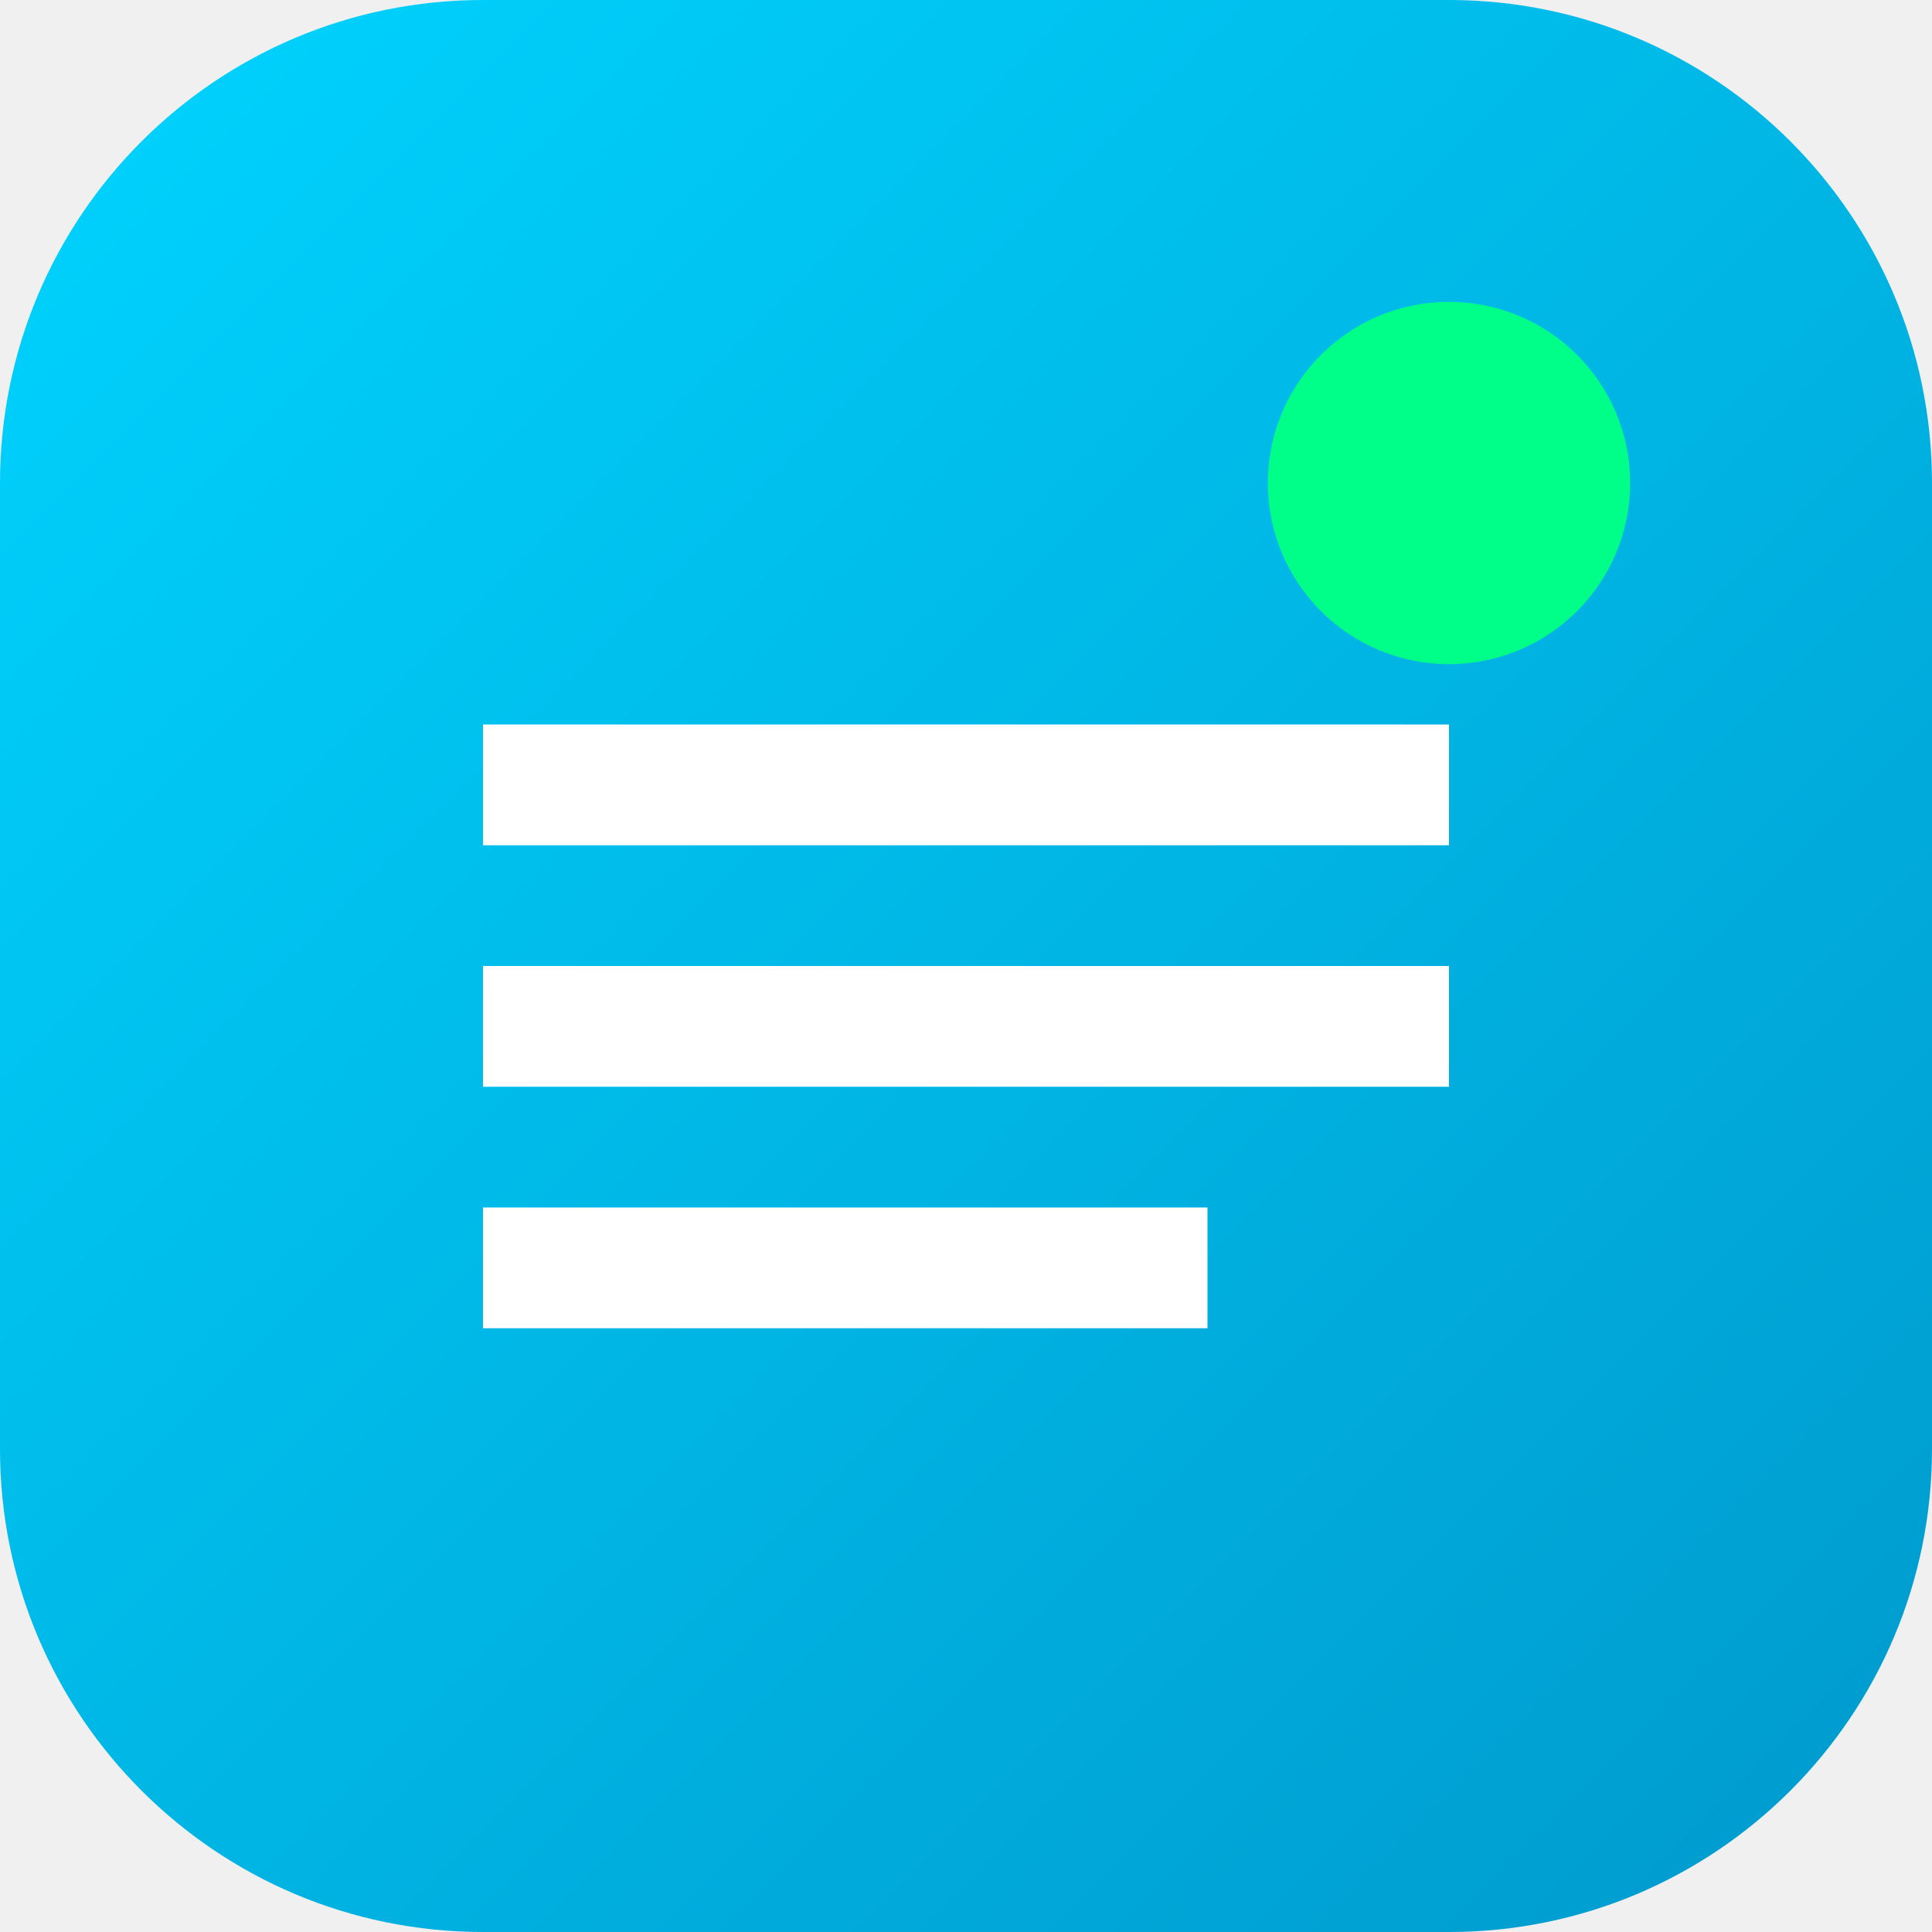
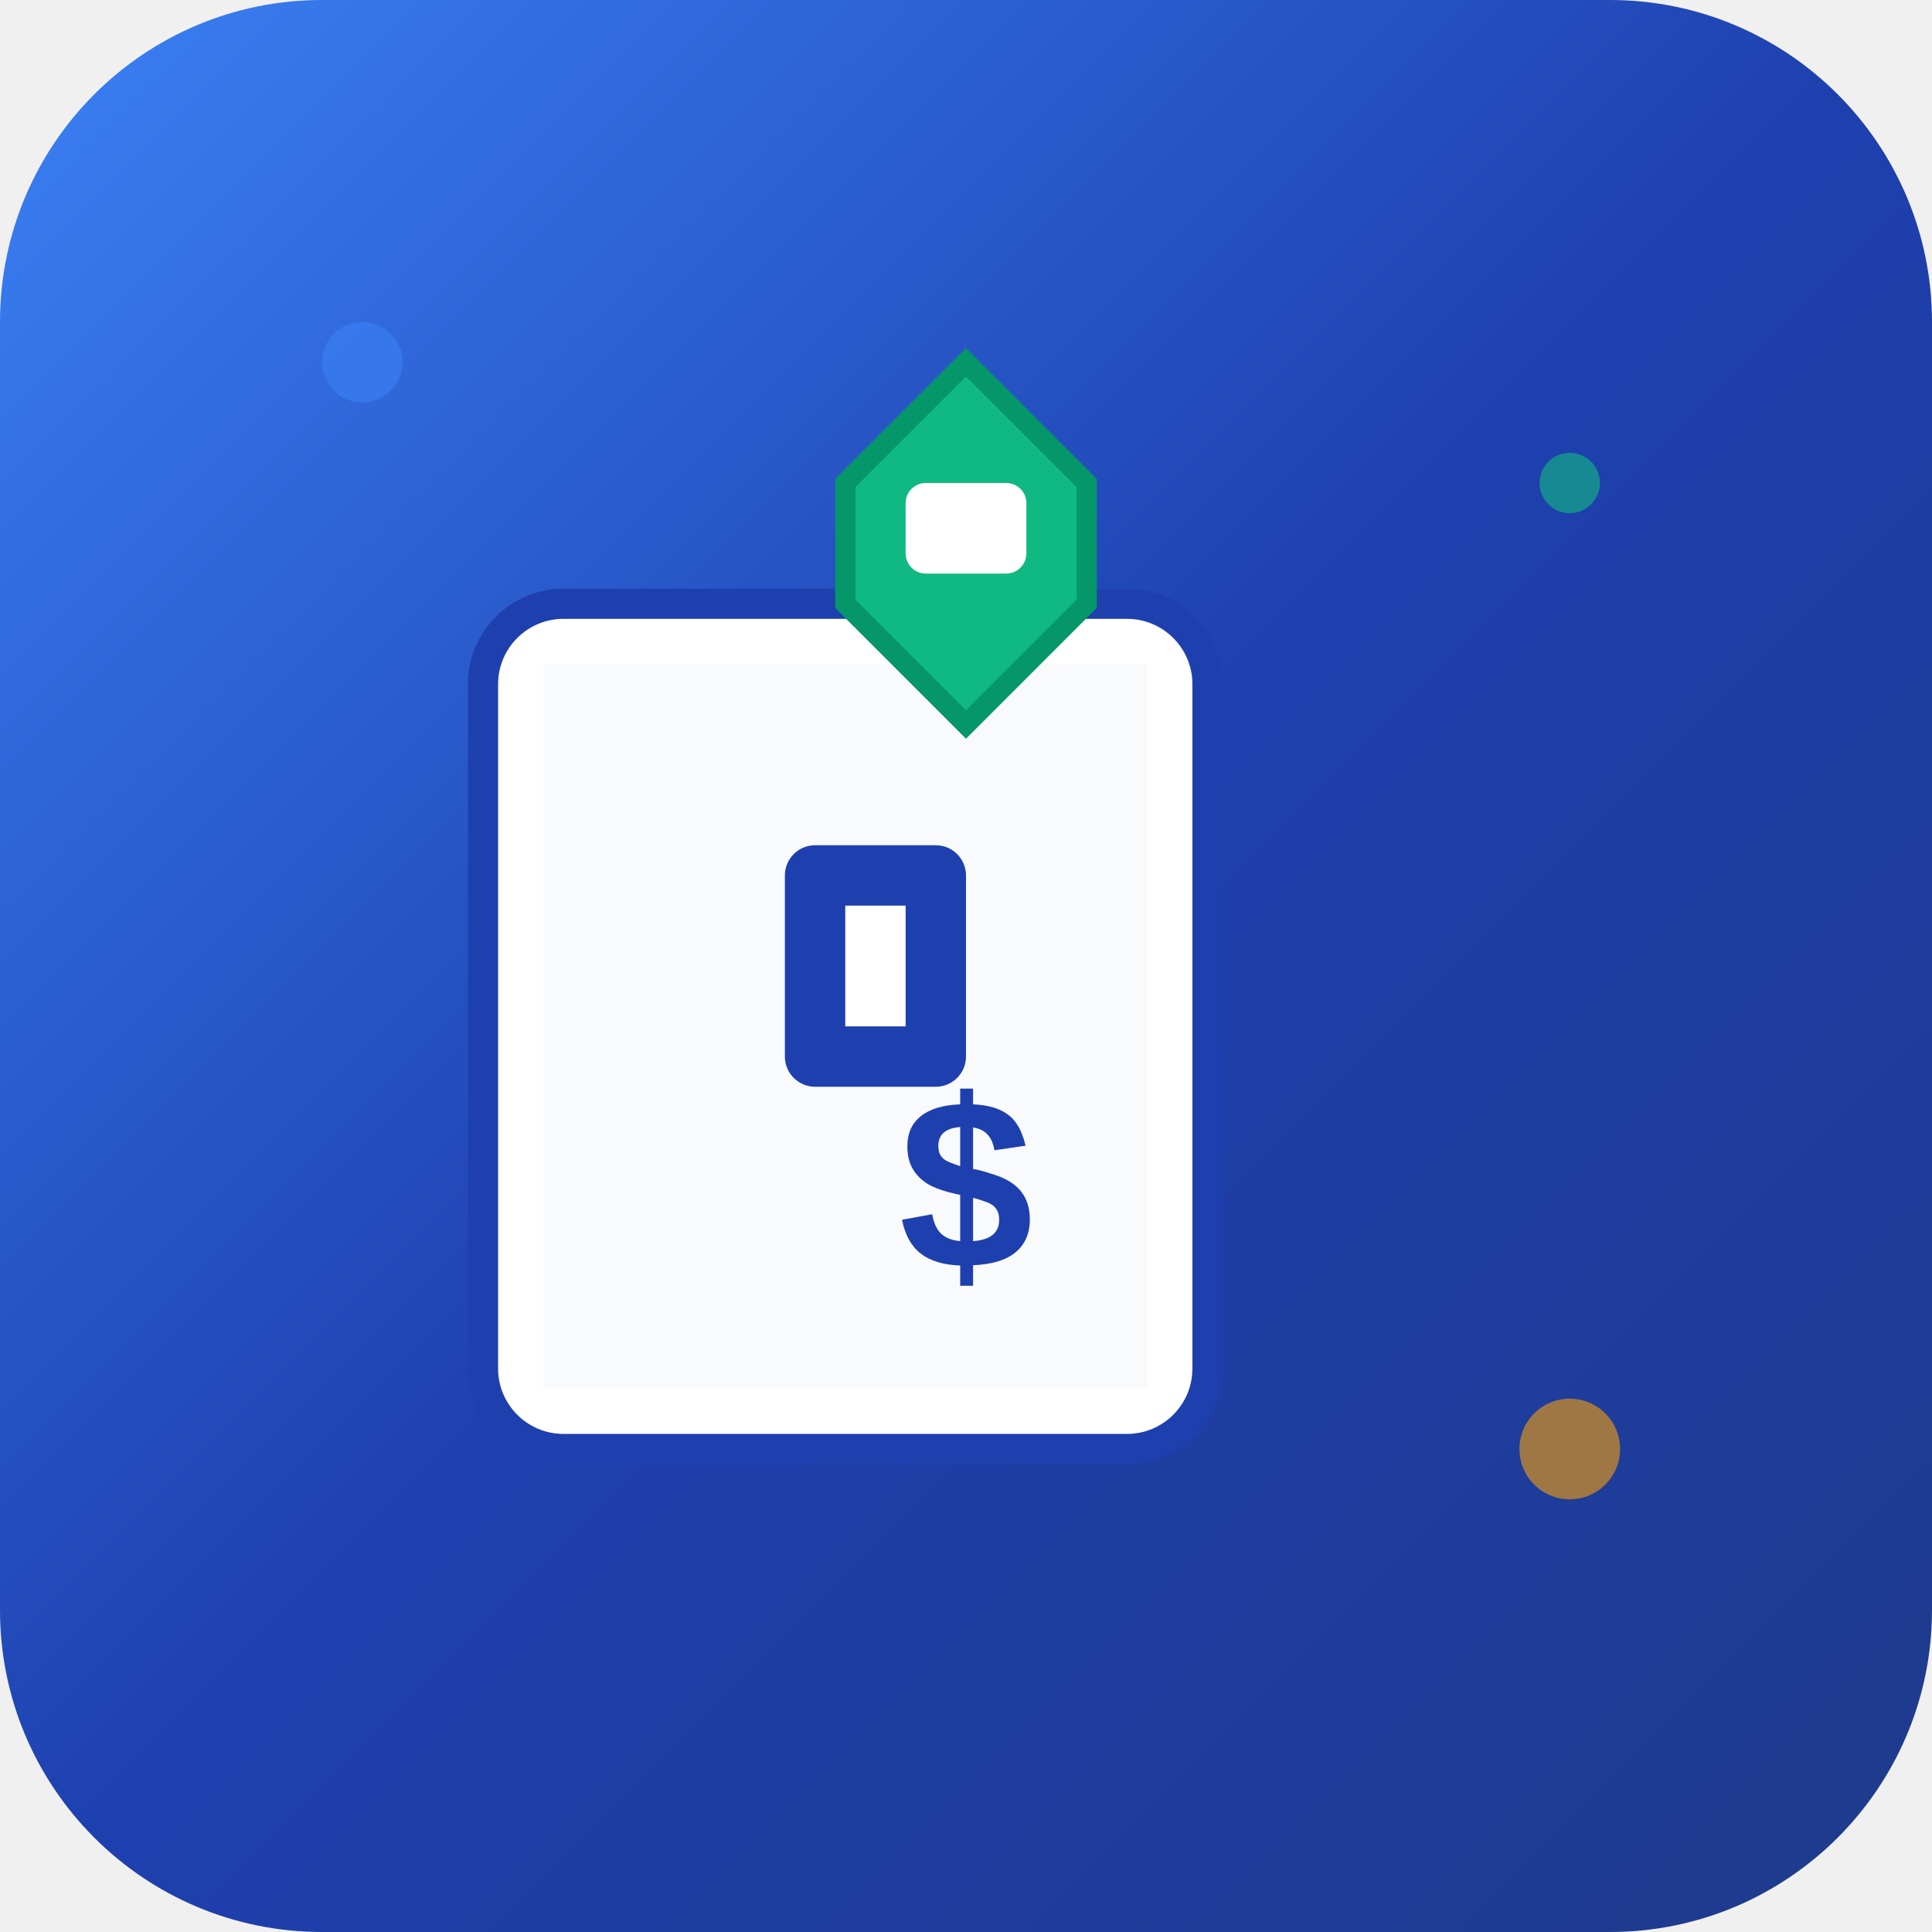
- <svg xmlns="http://www.w3.org/2000/svg" width="32" height="32" viewBox="0 0 32 32" fill="none">
-   <rect width="32" height="32" rx="8" fill="url(#gradient)" />
-   <path d="M8 12h16v2H8v-2zm0 4h16v2H8v-2zm0 4h12v2H8v-2z" fill="white" />
-   <circle cx="24" cy="8" r="3" fill="#00ff88" />
+ <svg xmlns="http://www.w3.org/2000/svg" width="192" height="192" viewBox="0 0 192 192" fill="none">
+   <rect width="192" height="192" rx="32" fill="url(#appGradient)" />
+   <rect x="48" y="60" width="72" height="84" rx="8" fill="#ffffff" stroke="#1e40af" stroke-width="3" />
+   <rect x="54" y="66" width="60" height="72" fill="#f8fafc" />
+   <rect x="78" y="84" width="18" height="24" rx="3" fill="#1e40af" />
+   <rect x="84" y="90" width="6" height="12" fill="#ffffff" />
+   <circle cx="87" cy="96" r="2" fill="#ffffff" />
+   <text x="96" y="126" font-family="Arial, sans-serif" font-size="24" font-weight="bold" text-anchor="middle" fill="#1e40af">$</text>
+   <path d="M96 36 L108 48 L108 60 L96 72 L84 60 L84 48 Z" fill="#10b981" stroke="#059669" stroke-width="2" />
+   <rect x="90" y="48" width="12" height="9" rx="2" fill="#ffffff" />
+   <circle cx="36" cy="36" r="4" fill="#3b82f6" opacity="0.6" />
+   <circle cx="156" cy="48" r="3" fill="#10b981" opacity="0.6" />
+   <circle cx="156" cy="144" r="5" fill="#f59e0b" opacity="0.6" />
  <defs>
-     <linearGradient id="gradient" x1="0" y1="0" x2="32" y2="32" gradientUnits="userSpaceOnUse">
-       <stop stop-color="#00d4ff" />
-       <stop offset="1" stop-color="#0099cc" />
+     <linearGradient id="appGradient" x1="0%" y1="0%" x2="100%" y2="100%">
+       <stop offset="0%" style="stop-color:#3b82f6;stop-opacity:1" />
+       <stop offset="50%" style="stop-color:#1e40af;stop-opacity:1" />
+       <stop offset="100%" style="stop-color:#1e3a8a;stop-opacity:1" />
    </linearGradient>
  </defs>
</svg>
